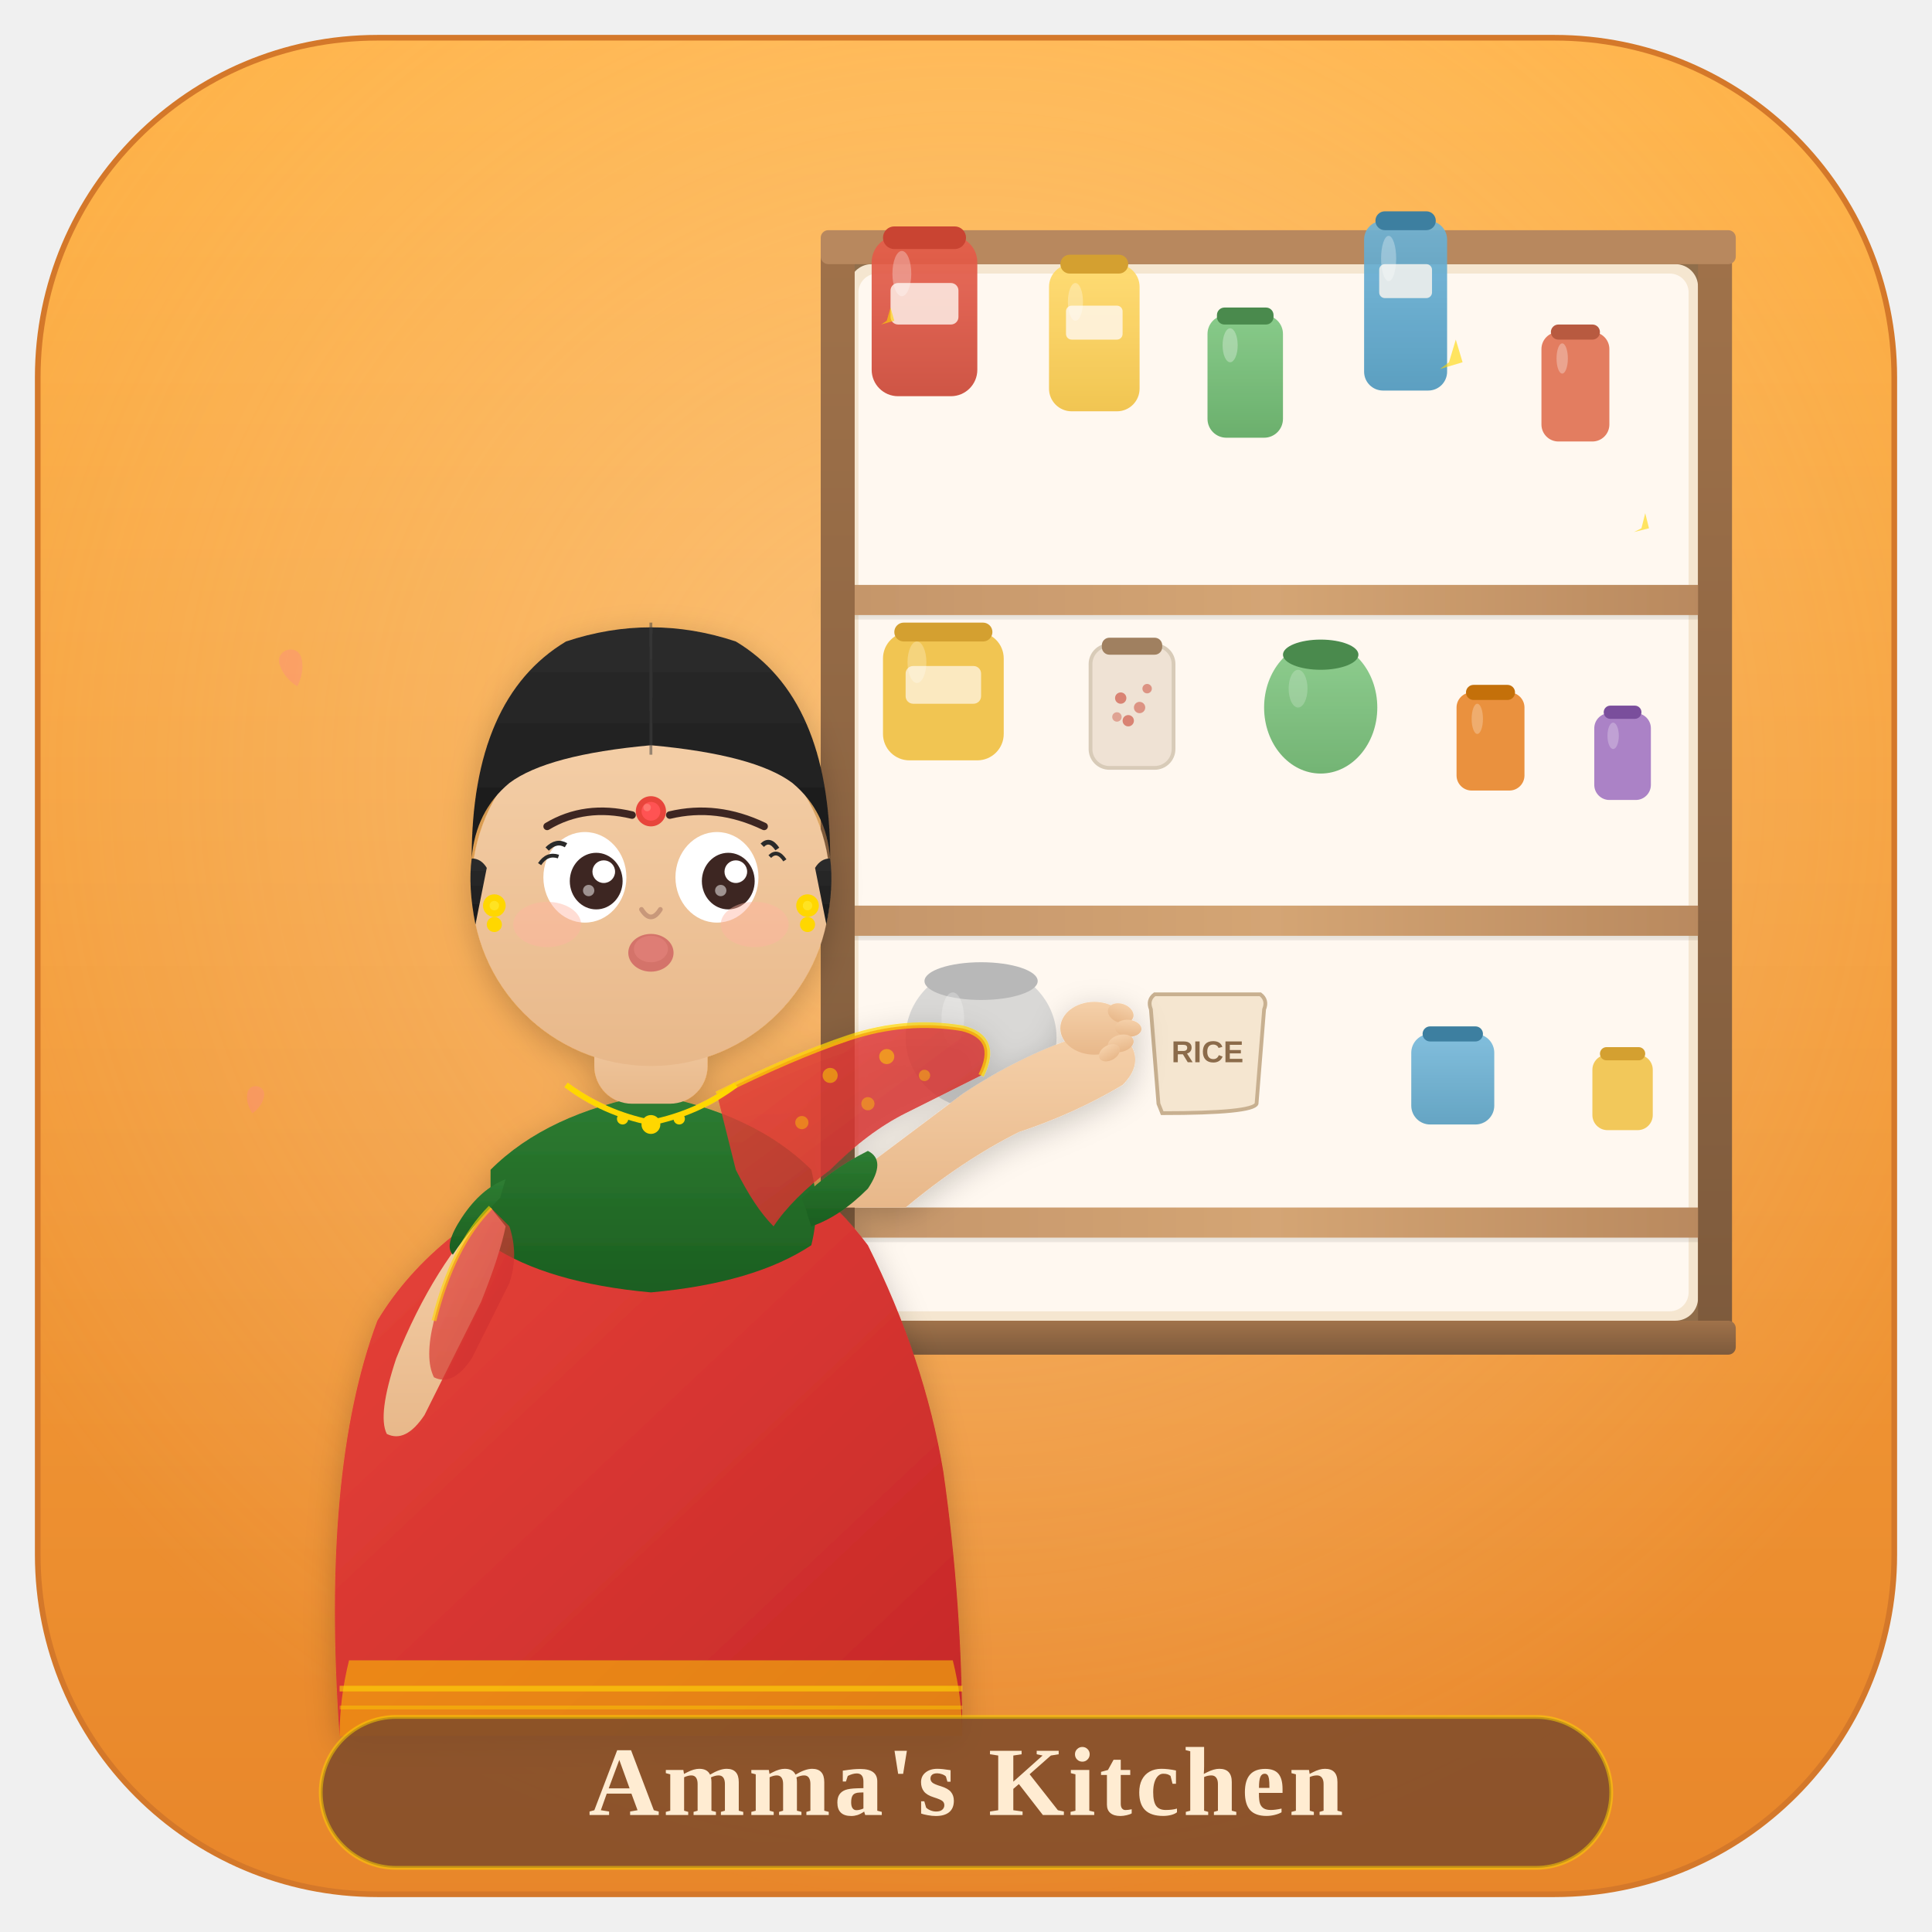
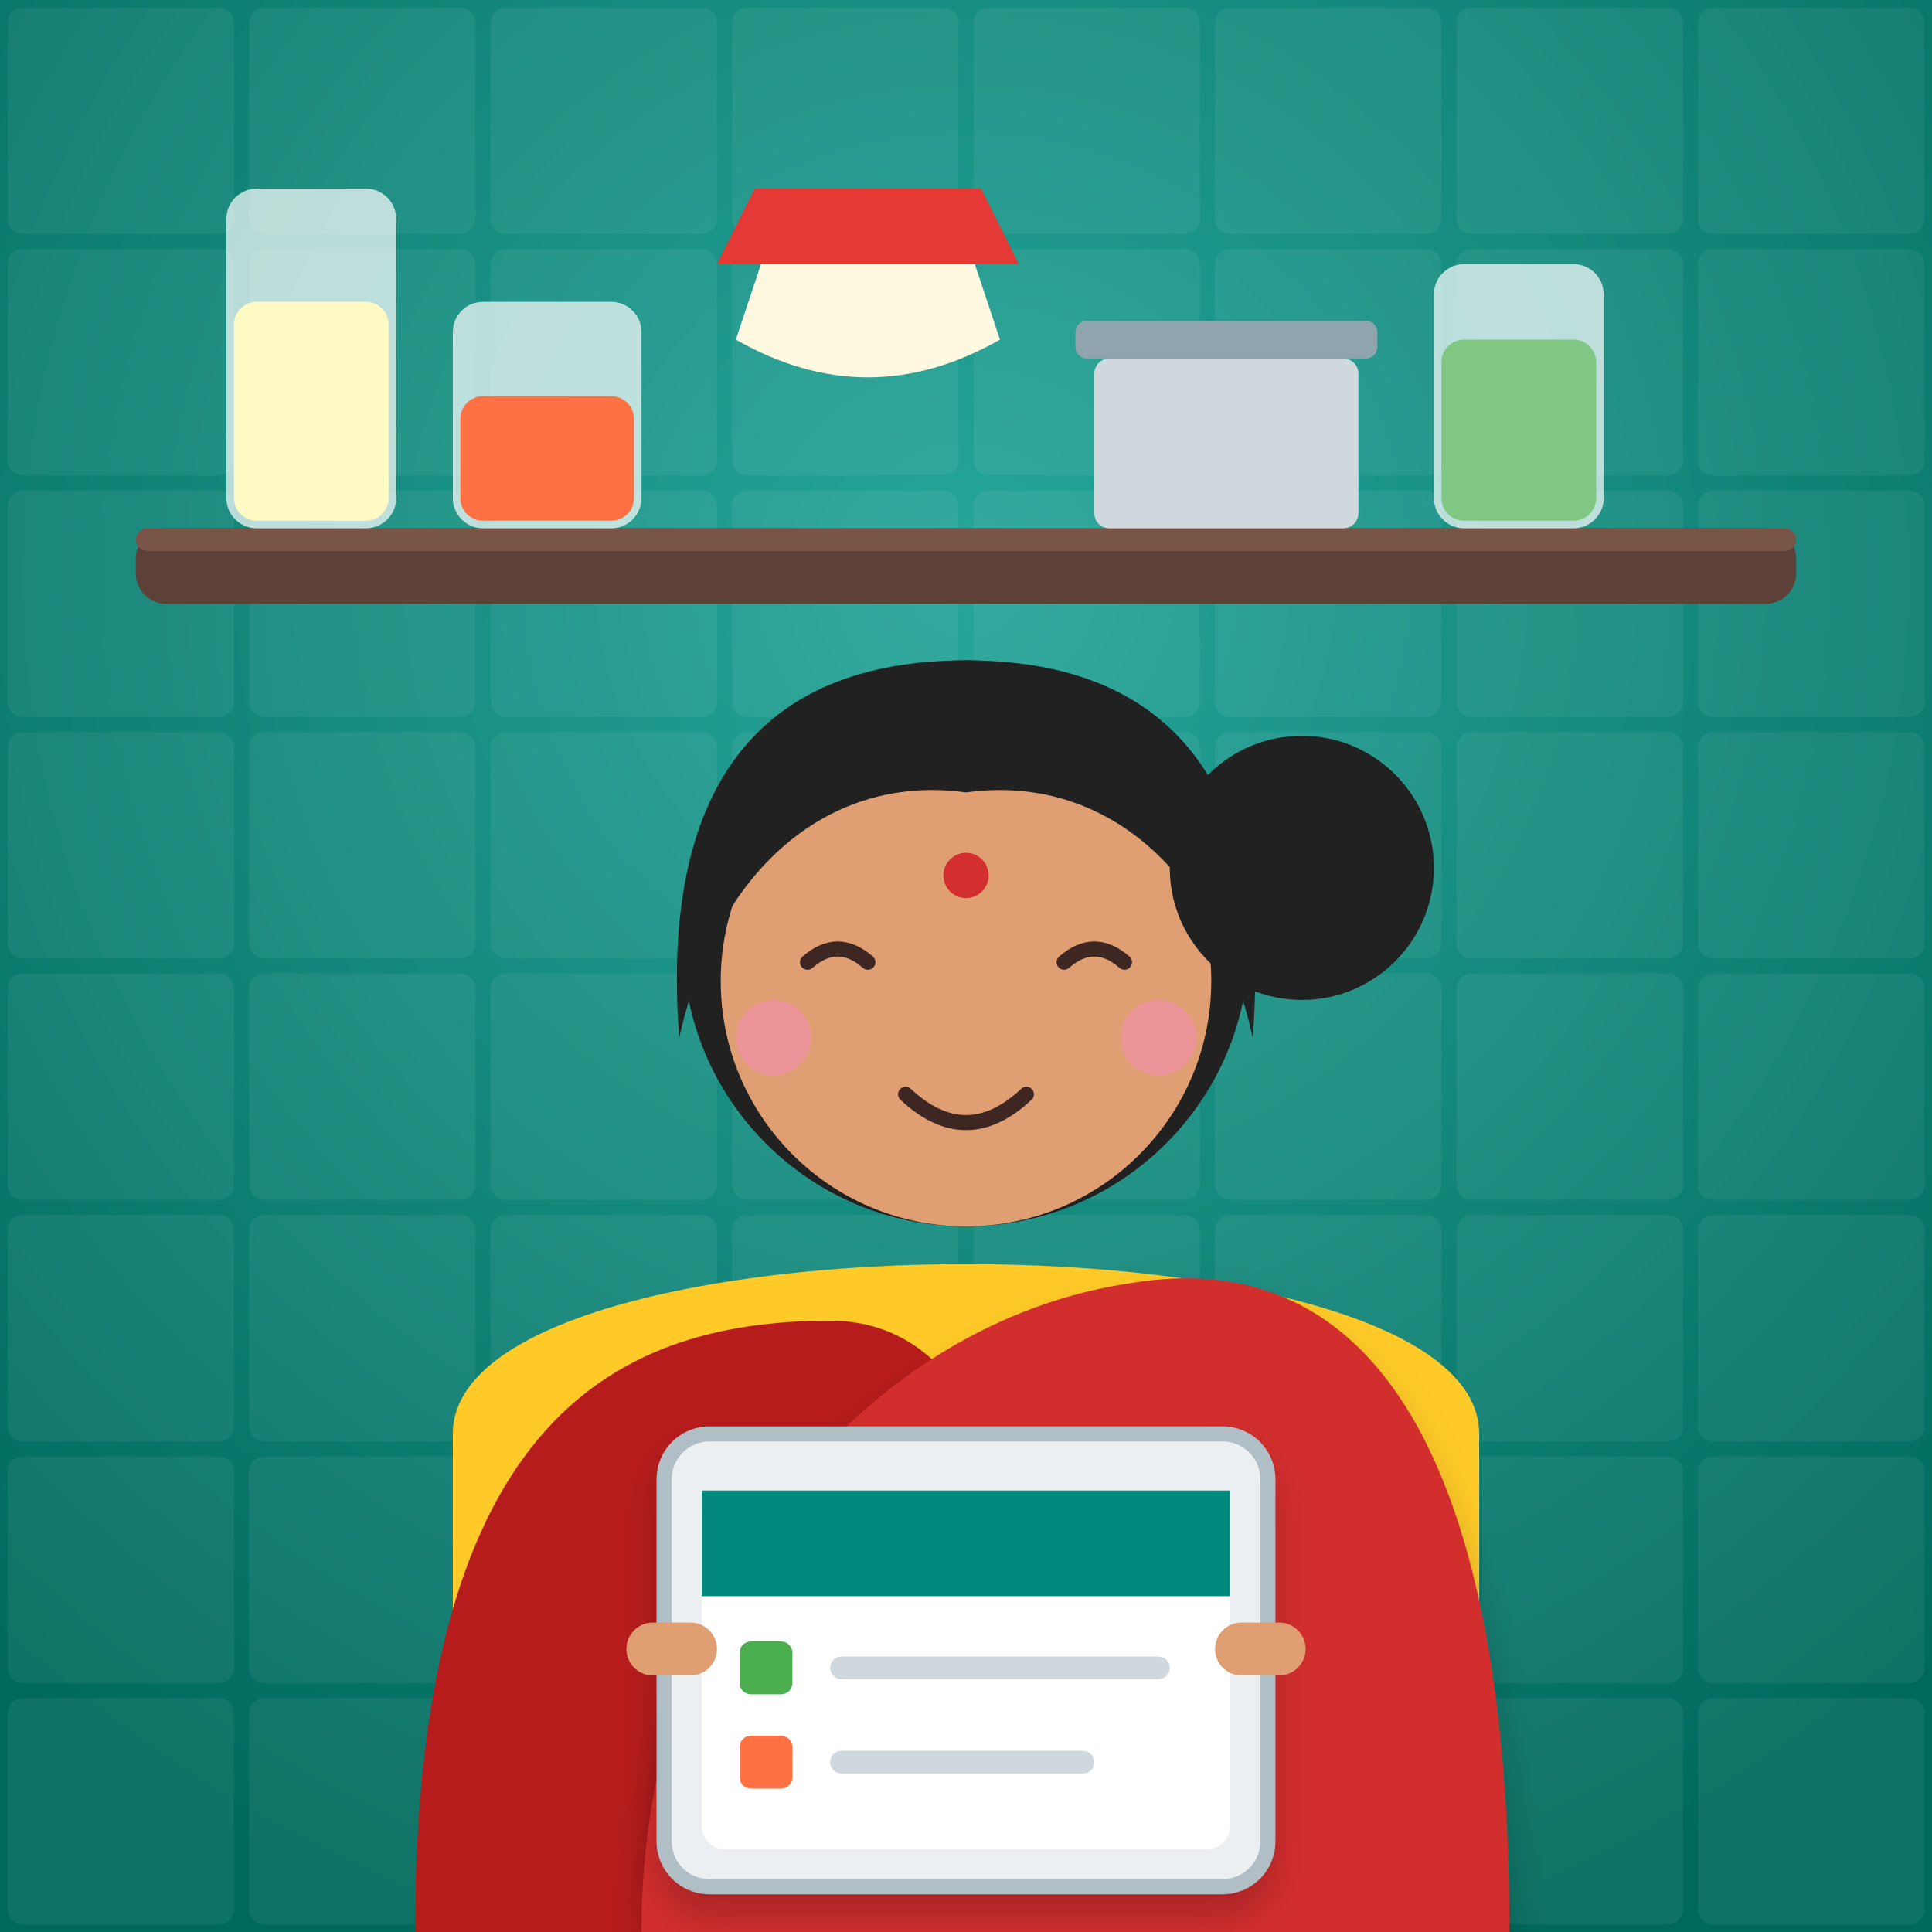
- <svg xmlns="http://www.w3.org/2000/svg" viewBox="0 0 1024 1024" width="1024" height="1024">
+ <svg xmlns="http://www.w3.org/2000/svg" viewBox="0 0 512 512">
  <defs>
-     <linearGradient id="bgGrad" x1="0" y1="0" x2="0" y2="1">
-       <stop offset="0%" stop-color="#FFB347" />
-       <stop offset="100%" stop-color="#E8862A" />
-     </linearGradient>
-     <radialGradient id="innerGlow" cx="0.5" cy="0.4" r="0.6">
-       <stop offset="0%" stop-color="#FFECD2" stop-opacity="0.4" />
-       <stop offset="100%" stop-color="#FFECD2" stop-opacity="0" />
+     <filter id="drop" x="-20%" y="-20%" width="140%" height="140%">
+       <feDropShadow dx="0" dy="6" stdDeviation="5" flood-opacity="0.2" />
+     </filter>
+     <radialGradient id="grad" cx="50%" cy="30%" r="75%">
+       <stop offset="0%" stop-color="#26A69A" />
+       <stop offset="100%" stop-color="#00695C" />
    </radialGradient>
-     <linearGradient id="skinGrad" x1="0" y1="0" x2="0" y2="1">
-       <stop offset="0%" stop-color="#F5D0A9" />
-       <stop offset="100%" stop-color="#E8B88A" />
-     </linearGradient>
-     <linearGradient id="woodGrad" x1="0" y1="0" x2="0" y2="1">
-       <stop offset="0%" stop-color="#A0724A" />
-       <stop offset="100%" stop-color="#7D5A3C" />
-     </linearGradient>
-     <linearGradient id="shelfGrad" x1="0" y1="0" x2="1" y2="0">
-       <stop offset="0%" stop-color="#C4956A" />
-       <stop offset="50%" stop-color="#D4A574" />
-       <stop offset="100%" stop-color="#B8885E" />
-     </linearGradient>
-     <linearGradient id="jarRed" x1="0" y1="0" x2="0" y2="1">
-       <stop offset="0%" stop-color="#E85D4A" />
-       <stop offset="100%" stop-color="#C94432" />
-     </linearGradient>
-     <linearGradient id="jarYellow" x1="0" y1="0" x2="0" y2="1">
-       <stop offset="0%" stop-color="#FFD966" />
-       <stop offset="100%" stop-color="#F0C040" />
-     </linearGradient>
-     <linearGradient id="jarGreen" x1="0" y1="0" x2="0" y2="1">
-       <stop offset="0%" stop-color="#7BC67E" />
-       <stop offset="100%" stop-color="#5BA85E" />
-     </linearGradient>
-     <linearGradient id="jarBlue" x1="0" y1="0" x2="0" y2="1">
-       <stop offset="0%" stop-color="#6CB4D9" />
-       <stop offset="100%" stop-color="#4A96BB" />
-     </linearGradient>
-     <linearGradient id="sareeGrad" x1="0" y1="0" x2="1" y2="1">
-       <stop offset="0%" stop-color="#E8443A" />
-       <stop offset="100%" stop-color="#C62828" />
-     </linearGradient>
-     <linearGradient id="blouseGrad" x1="0" y1="0" x2="0" y2="1">
-       <stop offset="0%" stop-color="#2E7D32" />
-       <stop offset="100%" stop-color="#1B5E20" />
-     </linearGradient>
-     <linearGradient id="hairGrad" x1="0" y1="0" x2="0" y2="1">
-       <stop offset="0%" stop-color="#2C2C2C" />
-       <stop offset="100%" stop-color="#1A1A1A" />
-     </linearGradient>
-     <filter id="shadow" x="-5%" y="-5%" width="115%" height="115%">
-       <feDropShadow dx="0" dy="4" stdDeviation="8" flood-color="#00000033" />
-     </filter>
-     <filter id="softShadow" x="-10%" y="-10%" width="125%" height="125%">
-       <feDropShadow dx="0" dy="3" stdDeviation="5" flood-color="#00000022" />
-     </filter>
+     <pattern id="tiles" x="0" y="0" width="64" height="64" patternUnits="userSpaceOnUse">
+       <rect x="2" y="2" width="60" height="60" rx="4" fill="#FFF" opacity="0.06" />
+     </pattern>
  </defs>
-   <rect x="20" y="20" width="984" height="984" rx="180" ry="180" fill="url(#bgGrad)" />
-   <rect x="20" y="20" width="984" height="984" rx="180" ry="180" fill="url(#innerGlow)" />
-   <rect x="20" y="20" width="984" height="984" rx="180" ry="180" fill="none" stroke="#D4782A" stroke-width="3" />
-   <rect x="440" y="130" width="470" height="580" rx="18" ry="18" fill="#8B6B4A" opacity="0.95" />
-   <rect x="450" y="140" width="450" height="560" rx="12" ry="12" fill="#F5E6D0" />
-   <rect x="455" y="145" width="440" height="550" rx="10" ry="10" fill="#FFF8F0" />
-   <rect x="440" y="310" width="470" height="16" rx="3" ry="3" fill="url(#shelfGrad)" filter="url(#softShadow)" />
-   <rect x="440" y="480" width="470" height="16" rx="3" ry="3" fill="url(#shelfGrad)" filter="url(#softShadow)" />
-   <rect x="440" y="640" width="470" height="16" rx="3" ry="3" fill="url(#shelfGrad)" filter="url(#softShadow)" />
-   <rect x="435" y="125" width="18" height="590" rx="4" ry="4" fill="url(#woodGrad)" />
-   <rect x="900" y="125" width="18" height="590" rx="4" ry="4" fill="url(#woodGrad)" />
-   <rect x="435" y="122" width="485" height="18" rx="4" ry="4" fill="#B8885E" />
-   <rect x="435" y="700" width="485" height="18" rx="4" ry="4" fill="url(#woodGrad)" />
-   <g transform="translate(490, 200)">
-     <rect x="-28" y="-75" width="56" height="85" rx="14" fill="url(#jarRed)" opacity="0.9" />
-     <rect x="-22" y="-80" width="44" height="12" rx="6" fill="#C94432" />
-     <rect x="-18" y="-50" width="36" height="22" rx="4" fill="#FFF8F0" opacity="0.8" />
-     <text x="0" y="-35" text-anchor="middle" font-size="14" font-family="Arial" fill="#C94432" font-weight="bold">
-     </text>
-     <ellipse cx="-12" cy="-55" rx="5" ry="12" fill="white" opacity="0.3" />
+   <rect width="512" height="512" fill="url(#grad)" />
+   <rect width="512" height="512" fill="url(#tiles)" />
+   <rect x="36" y="140" width="440" height="20" rx="8" fill="#5D4037" />
+   <rect x="36" y="140" width="440" height="6" rx="3" fill="#795548" />
+   <rect x="60" y="50" width="45" height="90" rx="8" fill="#FFF" opacity="0.7" />
+   <rect x="62" y="80" width="41" height="58" rx="6" fill="#FFF9C4" />
+   <rect x="120" y="80" width="50" height="60" rx="8" fill="#FFF" opacity="0.7" />
+   <rect x="122" y="105" width="46" height="33" rx="6" fill="#FF7043" />
+   <path d="M 195 90 Q 230 110 265 90 L 255 60 L 205 60 Z" fill="#FFF8E1" />
+   <path d="M 200 50 L 260 50 L 270 70 L 190 70 Z" fill="#E53935" />
+   <rect x="290" y="95" width="70" height="45" rx="4" fill="#CFD8DC" />
+   <rect x="285" y="85" width="80" height="10" rx="3" fill="#90A4AE" />
+   <rect x="380" y="70" width="45" height="70" rx="8" fill="#FFF" opacity="0.7" />
+   <rect x="382" y="90" width="41" height="48" rx="6" fill="#81C784" />
+   <path d="M 120 512 L 120 380 C 120 320, 392 320, 392 380 L 392 512 Z" fill="#FFCA28" />
+   <path d="M 110 512 C 110 380, 160 350, 220 350 C 260 350, 280 400, 280 512 Z" fill="#B71C1C" />
+   <path d="M 170 512 C 170 420, 230 350, 300 340 C 360 330, 400 380, 400 512 Z" fill="#D32F2F" filter="url(#drop)" />
+   <circle cx="256" cy="250" r="75" fill="#212121" />
+   <circle cx="256" cy="260" r="65" fill="#E09E73" />
+   <path d="M 256 175 C 200 175, 175 210, 180 275 C 190 230, 220 205, 256 210 C 292 205, 322 230, 332 275 C 337 210, 312 175, 256 175 Z" fill="#212121" />
+   <circle cx="345" cy="230" r="35" fill="#212121" />
+   <circle cx="256" cy="232" r="6" fill="#D32F2F" />
+   <path d="M 214 255 Q 222 248 230 255" fill="none" stroke="#3E2723" stroke-width="4" stroke-linecap="round" />
+   <path d="M 282 255 Q 290 248 298 255" fill="none" stroke="#3E2723" stroke-width="4" stroke-linecap="round" />
+   <path d="M 240 290 Q 256 305 272 290" fill="none" stroke="#3E2723" stroke-width="4" stroke-linecap="round" />
+   <circle cx="205" cy="275" r="10" fill="#F48FB1" opacity="0.6" />
+   <circle cx="307" cy="275" r="10" fill="#F48FB1" opacity="0.6" />
+   <g filter="url(#drop)">
+     <rect x="176" y="380" width="160" height="120" rx="12" fill="#ECEFF1" stroke="#B0BEC5" stroke-width="4" />
+     <rect x="186" y="395" width="140" height="95" rx="6" fill="#FFF" />
+     <rect x="186" y="395" width="140" height="28" fill="#00897B" />
+     <rect x="196" y="435" width="14" height="14" rx="3" fill="#4CAF50" />
+     <rect x="220" y="439" width="90" height="6" rx="3" fill="#CFD8DC" />
+     <rect x="196" y="460" width="14" height="14" rx="3" fill="#FF7043" />
+     <rect x="220" y="464" width="70" height="6" rx="3" fill="#CFD8DC" />
  </g>
-   <g transform="translate(580, 210)">
-     <rect x="-24" y="-70" width="48" height="78" rx="12" fill="url(#jarYellow)" opacity="0.9" />
-     <rect x="-18" y="-75" width="36" height="10" rx="5" fill="#D4A030" />
-     <rect x="-15" y="-48" width="30" height="18" rx="3" fill="#FFF8F0" opacity="0.8" />
-     <ellipse cx="-10" cy="-50" rx="4" ry="10" fill="white" opacity="0.3" />
-   </g>
-   <g transform="translate(660, 225)">
-     <rect x="-20" y="-58" width="40" height="65" rx="10" fill="url(#jarGreen)" opacity="0.9" />
-     <rect x="-15" y="-62" width="30" height="9" rx="4" fill="#4A8A4D" />
-     <ellipse cx="-8" cy="-42" rx="4" ry="9" fill="white" opacity="0.3" />
-   </g>
-   <g transform="translate(745, 195)">
-     <rect x="-22" y="-78" width="44" height="90" rx="10" fill="url(#jarBlue)" opacity="0.9" />
-     <rect x="-16" y="-83" width="32" height="10" rx="5" fill="#3D7FA0" />
-     <rect x="-14" y="-55" width="28" height="18" rx="3" fill="#FFF8F0" opacity="0.8" />
-     <ellipse cx="-9" cy="-58" rx="4" ry="12" fill="white" opacity="0.3" />
-   </g>
-   <g transform="translate(835, 228)">
-     <rect x="-18" y="-52" width="36" height="58" rx="9" fill="#E07050" opacity="0.9" />
-     <rect x="-13" y="-56" width="26" height="8" rx="4" fill="#B85A40" />
-     <ellipse cx="-7" cy="-38" rx="3" ry="8" fill="white" opacity="0.3" />
-   </g>
-   <g transform="translate(500, 395)">
-     <rect x="-32" y="-60" width="64" height="68" rx="14" fill="#F0C040" opacity="0.9" />
-     <rect x="-26" y="-65" width="52" height="10" rx="5" fill="#D4A030" />
-     <rect x="-20" y="-42" width="40" height="20" rx="4" fill="#FFF8F0" opacity="0.7" />
-     <ellipse cx="-14" cy="-44" rx="5" ry="11" fill="white" opacity="0.25" />
-   </g>
-   <g transform="translate(600, 400)">
-     <rect x="-22" y="-58" width="44" height="65" rx="10" fill="#E8D8C8" opacity="0.7" stroke="#C8B8A0" stroke-width="2" />
-     <rect x="-16" y="-62" width="32" height="9" rx="4" fill="#A08060" />
-     <circle cx="-6" cy="-30" r="3" fill="#C94432" opacity="0.6" />
-     <circle cx="4" cy="-25" r="3" fill="#C94432" opacity="0.5" />
-     <circle cx="-2" cy="-18" r="3" fill="#C94432" opacity="0.6" />
-     <circle cx="8" cy="-35" r="2.5" fill="#C94432" opacity="0.5" />
-     <circle cx="-8" cy="-20" r="2.5" fill="#C94432" opacity="0.4" />
-   </g>
-   <g transform="translate(700, 405)">
-     <ellipse cx="0" cy="-30" rx="30" ry="35" fill="url(#jarGreen)" opacity="0.85" />
-     <ellipse cx="0" cy="-58" rx="20" ry="8" fill="#4A8A4D" />
-     <ellipse cx="-12" cy="-40" rx="5" ry="10" fill="white" opacity="0.2" />
-   </g>
-   <g transform="translate(790, 415)">
-     <rect x="-18" y="-48" width="36" height="52" rx="8" fill="#E8862A" opacity="0.9" />
-     <rect x="-13" y="-52" width="26" height="8" rx="4" fill="#C4700A" />
-     <ellipse cx="-7" cy="-34" rx="3" ry="8" fill="white" opacity="0.25" />
-   </g>
-   <g transform="translate(860, 420)">
-     <rect x="-15" y="-42" width="30" height="46" rx="8" fill="#9C6DBE" opacity="0.85" />
-     <rect x="-10" y="-46" width="20" height="7" rx="3.5" fill="#7A4E9C" />
-     <ellipse cx="-5" cy="-30" rx="3" ry="7" fill="white" opacity="0.25" />
-   </g>
-   <g transform="translate(520, 575)">
-     <ellipse cx="0" cy="-25" rx="40" ry="38" fill="#D0D0D0" opacity="0.8" />
-     <ellipse cx="0" cy="-55" rx="30" ry="10" fill="#B8B8B8" />
-     <ellipse cx="-15" cy="-35" rx="6" ry="14" fill="white" opacity="0.25" />
-   </g>
-   <g transform="translate(640, 585)">
-     <path d="M-30,-50 Q-32,-55 -28,-58 L28,-58 Q32,-55 30,-50 L26,0 Q24,5 -24,5 L-26,0 Z" fill="#F5E6D0" stroke="#C8B090" stroke-width="2" />
-     <text x="0" y="-22" text-anchor="middle" font-size="16" font-family="Arial" fill="#8B6B4A" font-weight="bold">RICE</text>
-   </g>
-   <g transform="translate(770, 590)">
-     <rect x="-22" y="-42" width="44" height="48" rx="10" fill="url(#jarBlue)" opacity="0.85" />
-     <rect x="-16" y="-46" width="32" height="8" rx="4" fill="#3D7FA0" />
-   </g>
-   <g transform="translate(860, 595)">
-     <rect x="-16" y="-36" width="32" height="40" rx="8" fill="#F0C040" opacity="0.85" />
-     <rect x="-12" y="-40" width="24" height="7" rx="3.5" fill="#D4A030" />
-   </g>
-   <g filter="url(#shadow)">
-     <path d="M180,920 Q170,780 200,700 Q230,650 300,620 Q350,605 390,610 Q430,620 460,660 Q490,720 500,780 Q510,850 510,920 Z" fill="url(#sareeGrad)" />
-     <path d="M180,920 Q180,900 185,880 L505,880 Q510,900 510,920 Z" fill="#FFD700" opacity="0.5" />
-     <line x1="180" y1="895" x2="510" y2="895" stroke="#FFD700" stroke-width="3" opacity="0.6" />
-     <line x1="180" y1="905" x2="510" y2="905" stroke="#FFD700" stroke-width="2" opacity="0.4" />
-     <path d="M260,620 Q290,590 345,580 Q400,590 430,620 Q435,640 430,660 Q400,680 345,685 Q290,680 260,660 Z" fill="url(#blouseGrad)" />
-     <rect x="315" y="530" width="60" height="55" rx="20" fill="url(#skinGrad)" />
-     <path d="M430,640 Q470,610 510,580 Q540,560 570,550 Q590,545 600,555 Q605,565 595,575 Q570,590 540,600 Q510,615 480,640 Z" fill="url(#skinGrad)" />
-     <path d="M425,635 Q440,620 460,610 Q470,615 460,630 Q445,645 430,650 Z" fill="url(#blouseGrad)" />
-     <path d="M260,640 Q230,670 210,720 Q200,750 205,760 Q215,765 225,750 Q240,720 255,690 Q265,665 268,650 Z" fill="url(#skinGrad)" />
-     <path d="M265,635 Q250,650 240,665 Q235,660 245,645 Q255,630 268,625 Z" fill="url(#blouseGrad)" />
-     <circle cx="345" cy="470" r="95" fill="url(#skinGrad)" />
-     <path d="M250,455 Q250,370 300,340 Q345,325 390,340 Q440,370 440,455 Q438,430 420,415 Q400,400 345,395 Q290,400 270,415 Q252,430 250,455 Z" fill="url(#hairGrad)" />
-     <path d="M250,455 Q248,470 252,490 Q255,475 258,460 Q255,455 250,455 Z" fill="url(#hairGrad)" />
-     <path d="M440,455 Q442,470 438,490 Q435,475 432,460 Q435,455 440,455 Z" fill="url(#hairGrad)" />
-     <line x1="345" y1="330" x2="345" y2="400" stroke="#3D3D3D" stroke-width="1.5" opacity="0.5" />
-     <circle cx="345" cy="430" r="8" fill="#E8443A" />
-     <circle cx="345" cy="430" r="5" fill="#FF5252" />
-     <circle cx="343" cy="428" r="2" fill="#FF8A80" opacity="0.6" />
-     <ellipse cx="310" cy="465" rx="22" ry="24" fill="white" />
-     <ellipse cx="316" cy="467" rx="14" ry="15" fill="#3E2723" />
-     <circle cx="320" cy="462" r="6" fill="white" />
-     <circle cx="312" cy="472" r="3" fill="white" opacity="0.5" />
-     <path d="M290,450 Q295,445 300,448" stroke="#2C2C2C" stroke-width="2.5" fill="none" />
-     <path d="M286,458 Q290,452 296,454" stroke="#2C2C2C" stroke-width="2" fill="none" />
-     <ellipse cx="380" cy="465" rx="22" ry="24" fill="white" />
-     <ellipse cx="386" cy="467" rx="14" ry="15" fill="#3E2723" />
-     <circle cx="390" cy="462" r="6" fill="white" />
-     <circle cx="382" cy="472" r="3" fill="white" opacity="0.5" />
-     <path d="M404,448 Q408,444 412,450" stroke="#2C2C2C" stroke-width="2.5" fill="none" />
-     <path d="M408,454 Q412,450 416,456" stroke="#2C2C2C" stroke-width="2" fill="none" />
-     <path d="M290,438 Q310,426 335,432" stroke="#3E2723" stroke-width="4" fill="none" stroke-linecap="round" />
-     <path d="M355,432 Q380,426 405,438" stroke="#3E2723" stroke-width="4" fill="none" stroke-linecap="round" />
-     <path d="M340,482 Q345,490 350,482" stroke="#C8987A" stroke-width="2.5" fill="none" stroke-linecap="round" />
-     <ellipse cx="345" cy="505" rx="12" ry="10" fill="#D4736A" />
-     <ellipse cx="345" cy="503" rx="9" ry="7" fill="#E88880" opacity="0.5" />
-     <ellipse cx="290" cy="490" rx="18" ry="12" fill="#FFB4A0" opacity="0.45" />
-     <ellipse cx="400" cy="490" rx="18" ry="12" fill="#FFB4A0" opacity="0.45" />
-     <path d="M380,580 Q420,560 450,550 Q480,540 510,545 Q530,550 520,570 Q500,580 480,590 Q460,600 440,620 Q420,635 410,650 Q400,640 390,620 Z" fill="url(#sareeGrad)" opacity="0.85" />
-     <path d="M380,580 Q420,560 450,550 Q480,540 510,545 Q530,550 520,570" stroke="#FFD700" stroke-width="3" fill="none" opacity="0.7" />
-     <circle cx="440" cy="570" r="4" fill="#FFD700" opacity="0.5" />
-     <circle cx="470" cy="560" r="4" fill="#FFD700" opacity="0.5" />
-     <circle cx="460" cy="585" r="3.5" fill="#FFD700" opacity="0.4" />
-     <circle cx="490" cy="570" r="3" fill="#FFD700" opacity="0.4" />
-     <circle cx="425" cy="595" r="3.5" fill="#FFD700" opacity="0.4" />
-     <path d="M260,640 Q240,660 230,700 Q225,720 230,730 Q240,735 250,720 Q260,700 270,680 Q275,665 270,650 Z" fill="url(#sareeGrad)" opacity="0.7" />
-     <path d="M260,640 Q240,660 230,700" stroke="#FFD700" stroke-width="2.5" fill="none" opacity="0.6" />
-     <circle cx="262" cy="480" r="6" fill="#FFD700" />
-     <circle cx="262" cy="490" r="4" fill="#FFD700" />
-     <circle cx="262" cy="480" r="2.5" fill="#FFEB3B" opacity="0.6" />
-     <circle cx="428" cy="480" r="6" fill="#FFD700" />
-     <circle cx="428" cy="490" r="4" fill="#FFD700" />
-     <circle cx="428" cy="480" r="2.5" fill="#FFEB3B" opacity="0.6" />
-     <path d="M300,575 Q320,590 345,595 Q370,590 390,575" stroke="#FFD700" stroke-width="3" fill="none" />
-     <circle cx="345" cy="596" r="5" fill="#FFD700" />
-     <circle cx="330" cy="593" r="3" fill="#FFD700" />
-     <circle cx="360" cy="593" r="3" fill="#FFD700" />
-     <g transform="translate(580, 545)">
-       <ellipse cx="0" cy="0" rx="18" ry="14" fill="url(#skinGrad)" />
-       <ellipse cx="14" cy="-8" rx="7" ry="5" fill="url(#skinGrad)" transform="rotate(20, 14, -8)" />
-       <ellipse cx="18" cy="0" rx="7" ry="4.5" fill="url(#skinGrad)" transform="rotate(5, 18, 0)" />
-       <ellipse cx="14" cy="8" rx="7" ry="4.5" fill="url(#skinGrad)" transform="rotate(-15, 14, 8)" />
-       <ellipse cx="8" cy="13" rx="6" ry="4" fill="url(#skinGrad)" transform="rotate(-30, 8, 13)" />
-     </g>
-   </g>
-   <g fill="#FFD700" opacity="0.6">
-     <path d="M640,160 l3,-10 l3,10 l10,-3 l-10,3 l3,10 l-3,-10 l-10,3 Z" transform="scale(1.2)" />
-     <path d="M870,280 l2,-8 l2,8 l8,-2 l-8,2 l2,8 l-2,-8 l-8,2 Z" />
-     <path d="M470,170 l2,-7 l2,7 l7,-2 l-7,2 l2,7 l-2,-7 l-7,2 Z" />
-   </g>
-   <g fill="#FF8A80" opacity="0.4">
-     <path d="M150,350 c0,-8 12,-8 12,0 c0,8 -6,14 -6,14 c0,0 -6,-6 -6,-14 Z" transform="rotate(-15, 156, 358)" />
-     <path d="M130,580 c0,-6 9,-6 9,0 c0,6 -4.5,10 -4.5,10 c0,0 -4.5,-4 -4.5,-10 Z" transform="rotate(10, 134, 586)" />
-   </g>
-   <rect x="170" y="910" width="684" height="80" rx="40" ry="40" fill="#7D4A2A" opacity="0.85" />
-   <rect x="170" y="910" width="684" height="80" rx="40" ry="40" fill="none" stroke="#FFD700" stroke-width="2" opacity="0.5" />
-   <text x="512" y="962" text-anchor="middle" font-family="Georgia, 'Times New Roman', serif" font-size="52" font-weight="bold" fill="#FFECD2" letter-spacing="2">
-     Amma's Kitchen
-   </text>
+   <rect x="166" y="430" width="24" height="14" rx="7" fill="#E09E73" />
+   <rect x="322" y="430" width="24" height="14" rx="7" fill="#E09E73" />
</svg>
